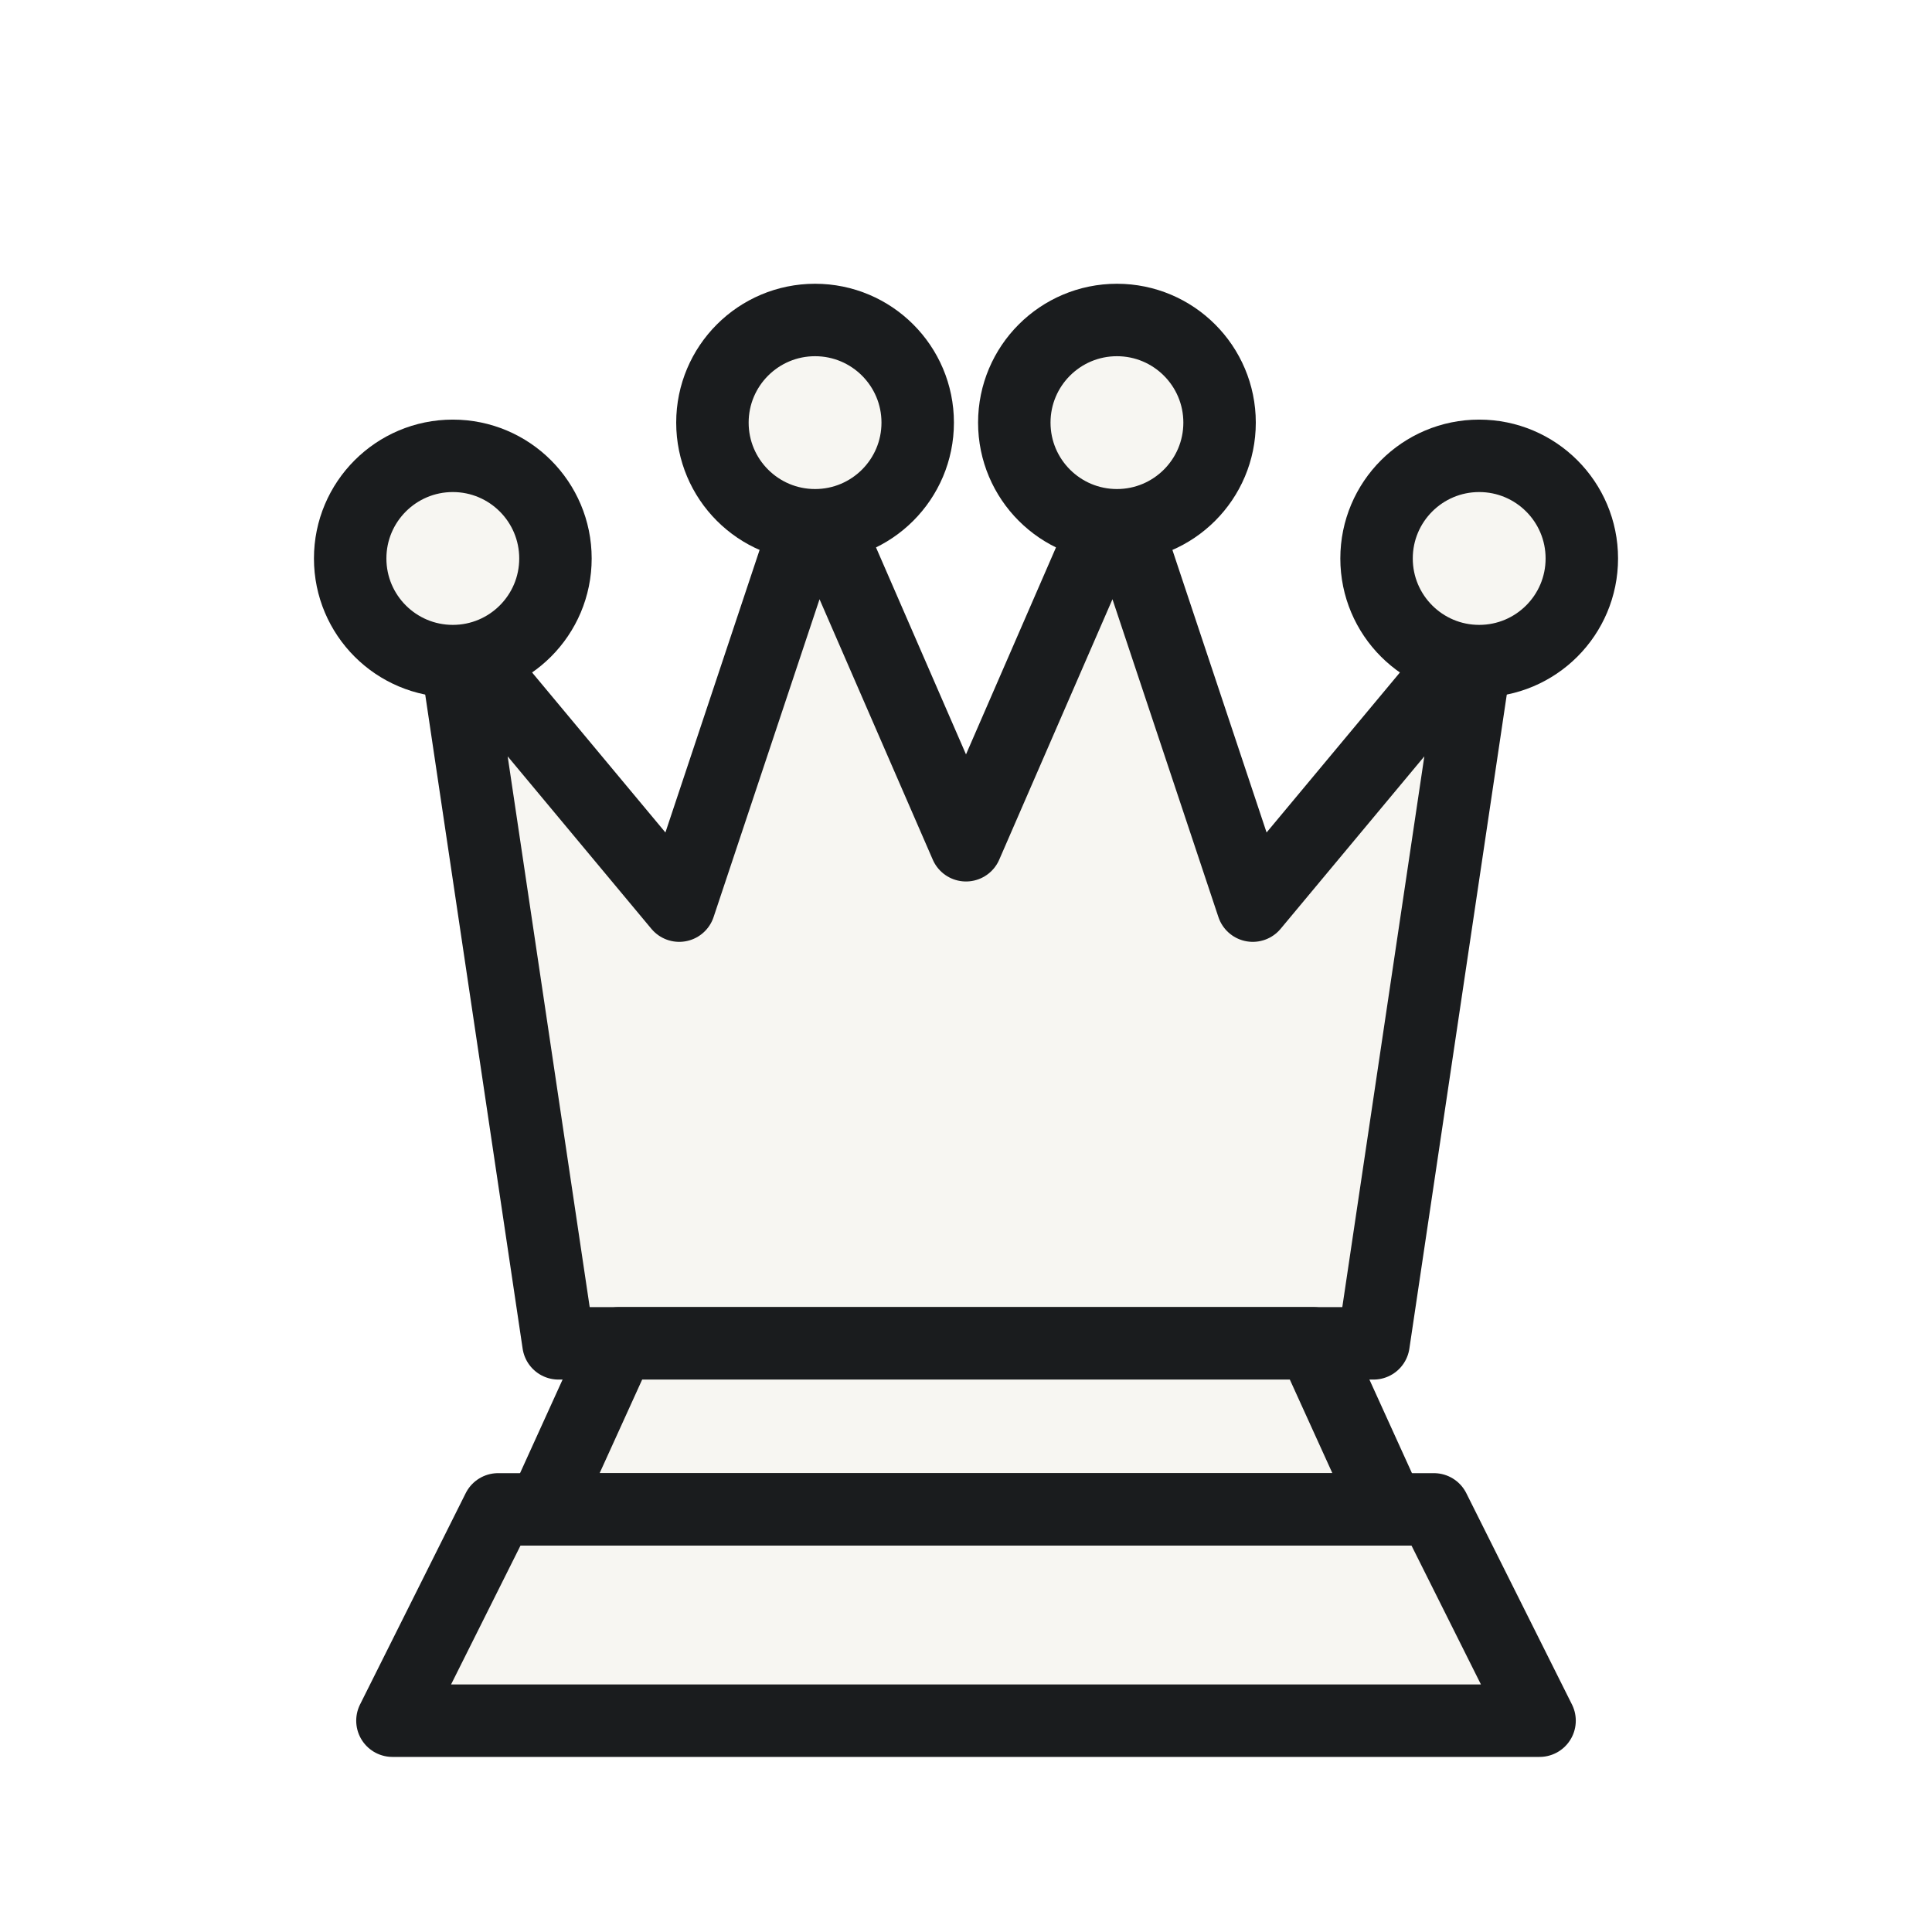
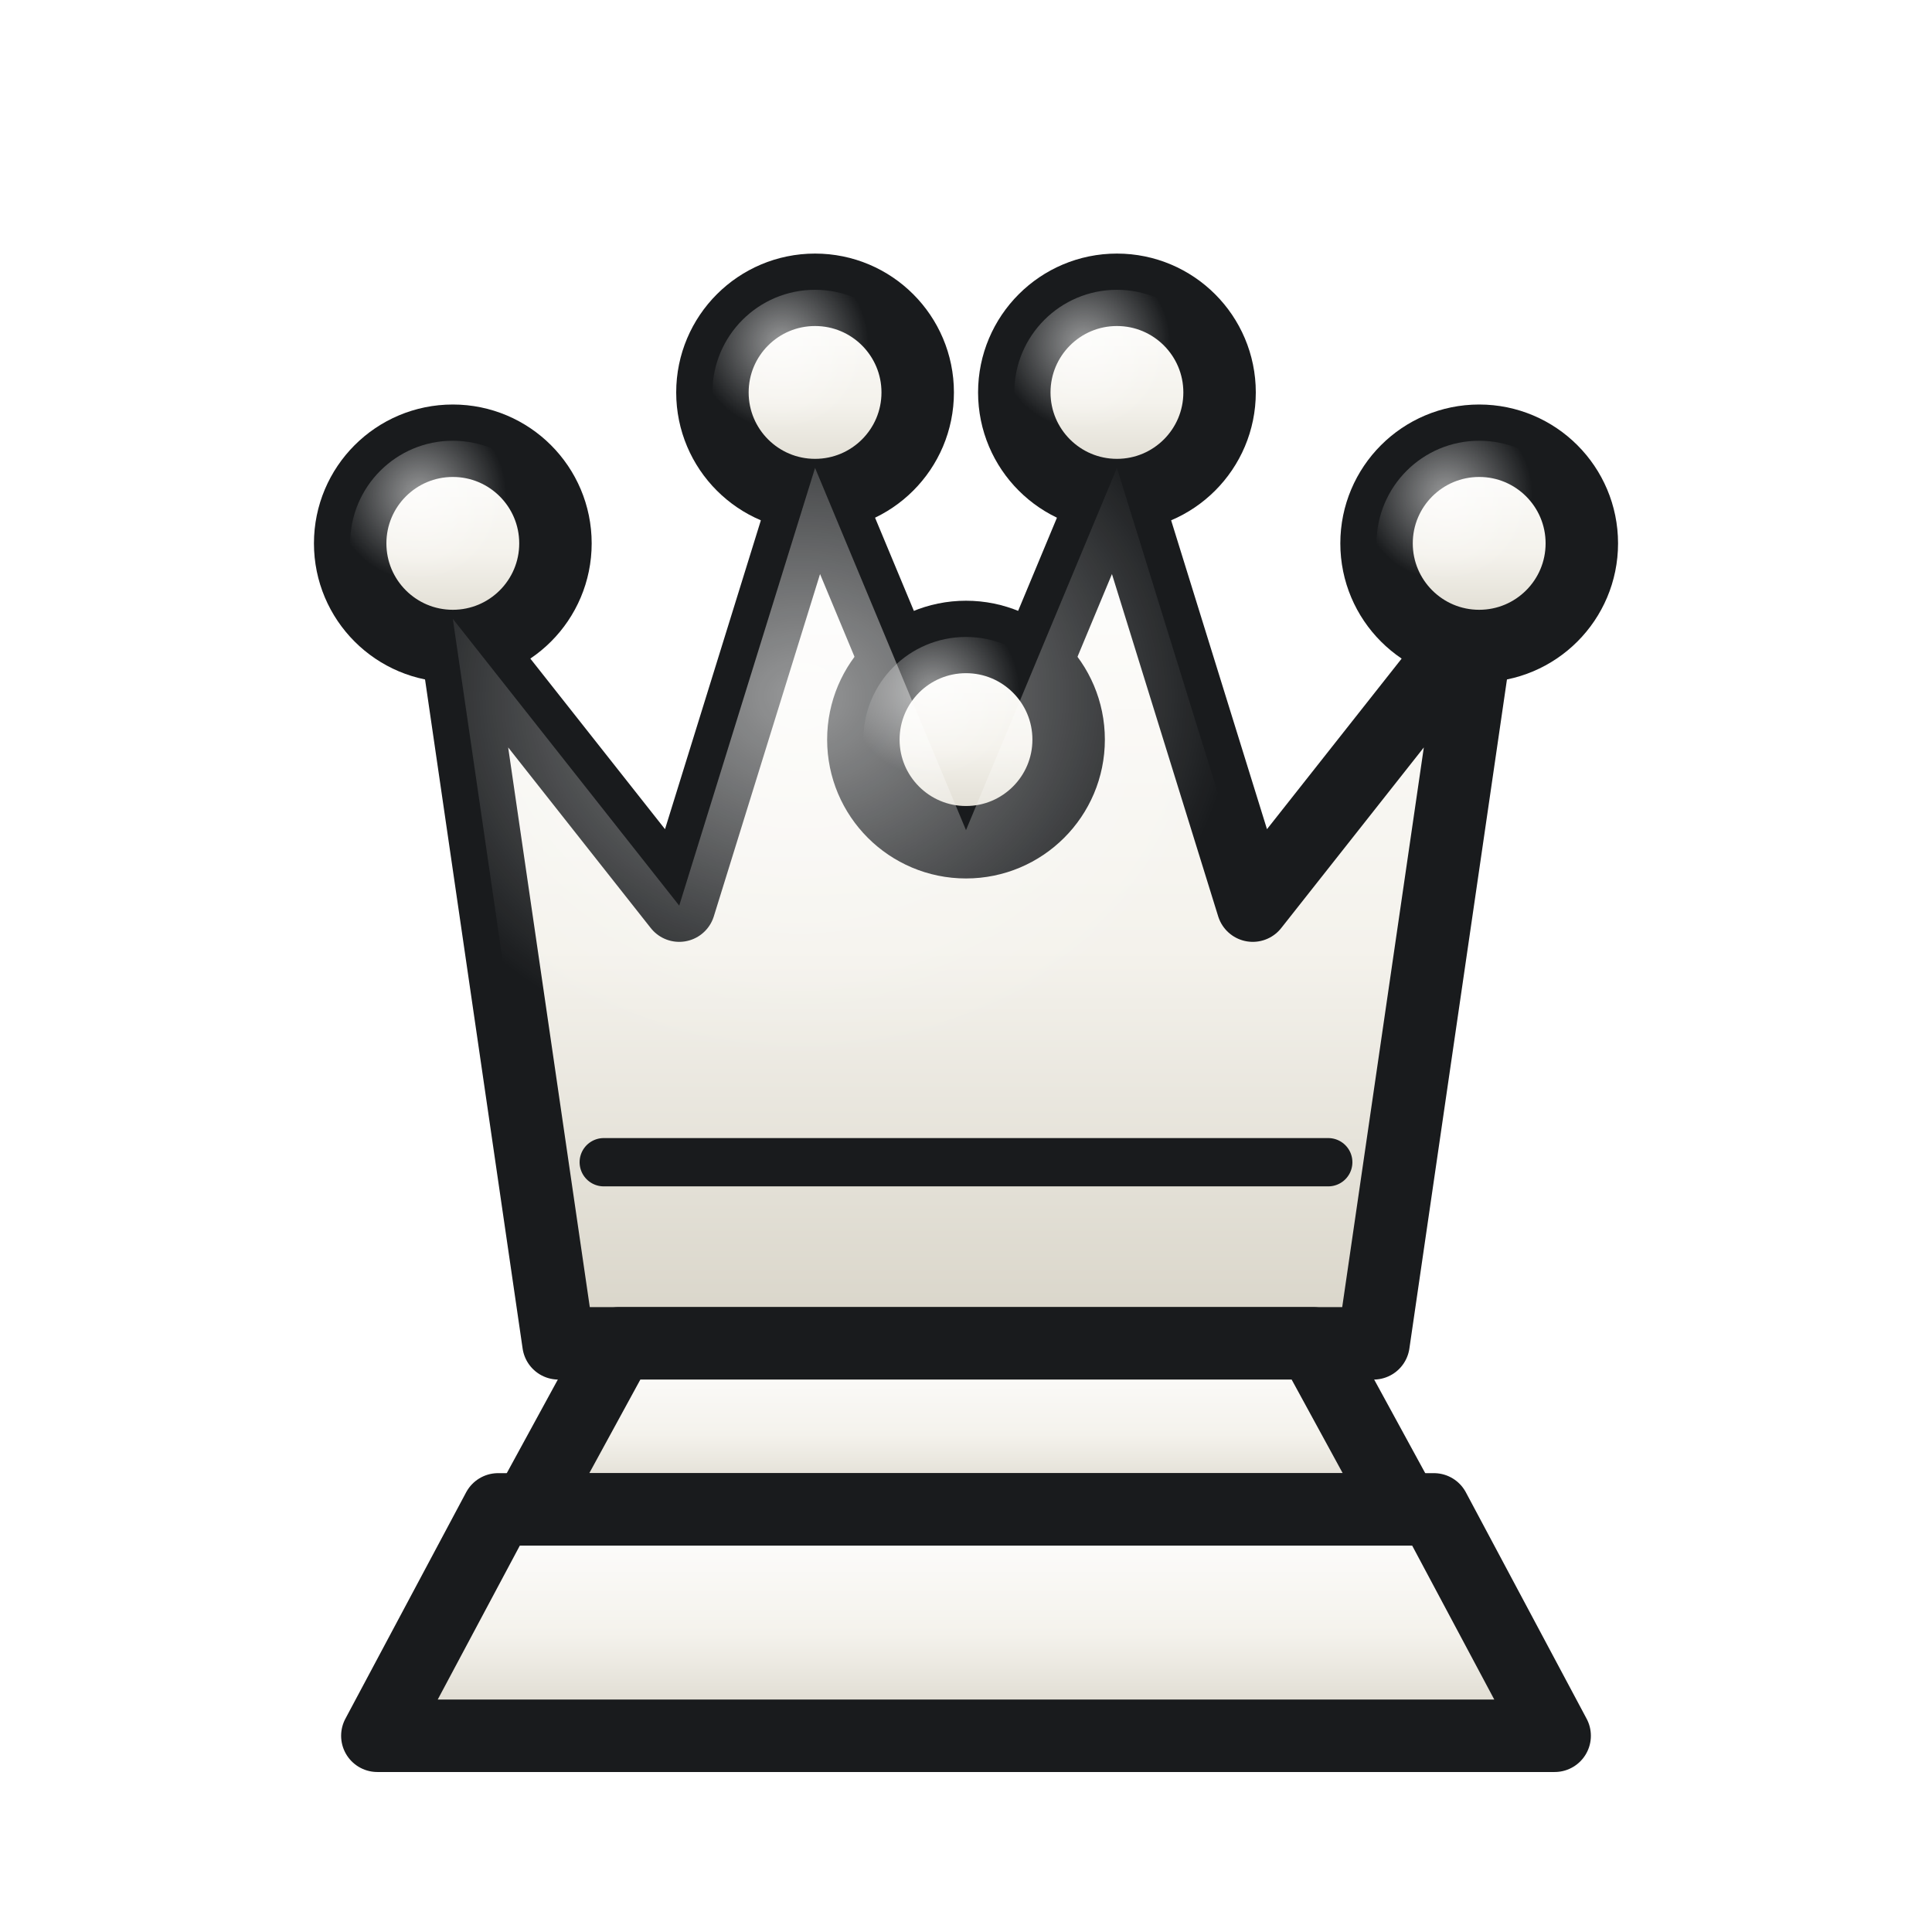
<svg xmlns="http://www.w3.org/2000/svg" width="64" height="64" viewBox="0 0 64 64">
-   <g fill="#F7F6F2" stroke="#1A1C1E" stroke-width="2.4" stroke-linejoin="round" stroke-linecap="round">
-     <path d="M 18.5 44.5 L 15 21 L 22.5 30 L 27 16.5 L 32 28 L 37 16.5 L 41.5 30 L 49 21 L 45.5 44.5 Z" />
-     <circle cx="15" cy="18.5" r="3.4" />
-     <circle cx="27" cy="14" r="3.4" />
-     <circle cx="37" cy="14" r="3.4" />
-     <circle cx="49" cy="18.5" r="3.4" />
-     <path d="M 18 50 L 46 50 L 43.5 44.5 L 20.5 44.5 Z" />
-     <path d="M 13 57 L 51 57 L 47.5 50 L 16.5 50 Z" />
+   <defs>
+     <linearGradient id="body" x1="0" y1="0" x2="0" y2="1">
+       <stop offset="0" stop-color="#FFFFFF" />
+       <stop offset="0.55" stop-color="#F4F2EC" />
+       <stop offset="1" stop-color="#D8D4C8" />
+     </linearGradient>
+     <radialGradient id="sheen" cx="0.34" cy="0.26" r="0.42">
+       <stop offset="0" stop-color="#FFFFFF" stop-opacity="0.55" />
+       <stop offset="1" stop-color="#FFFFFF" stop-opacity="0" />
+     </radialGradient>
+   </defs>
+   <g fill="url(#body)" stroke="#191B1D" stroke-width="2.4" stroke-linejoin="round" stroke-linecap="round">
+     <path d="M 18.5 44.5 L 15 20.5 L 22.5 30 L 27 15.5 L 32 27.5 L 37 15.5 L 41.5 30 L 49 20.5 L 45.5 44.5 Z" />
+     <circle cx="15" cy="18" r="3.4" />
+     <circle cx="27" cy="13" r="3.4" />
+     <circle cx="32" cy="24.5" r="3.4" />
+     <circle cx="37" cy="13" r="3.4" />
+     <circle cx="49" cy="18" r="3.4" />
+     <path d="M 20 38.5 L 44 38.5" stroke-width="1.6" fill="none" />
+     <path d="M 17.5 50 L 46.5 50 L 43.5 44.5 L 20.5 44.5 Z" />
+     <path d="M 12.5 57.5 L 51.5 57.5 L 47.5 50 L 16.5 50 Z" />
+   </g>
+   <g fill="url(#sheen)" stroke="none" pointer-events="none">
+     <path d="M 18.5 44.5 L 15 20.5 L 22.5 30 L 27 15.5 L 32 27.5 L 37 15.5 L 41.5 30 L 49 20.5 L 45.5 44.5 Z" />
+     <circle cx="15" cy="18" r="3.4" />
+     <circle cx="27" cy="13" r="3.4" />
+     <circle cx="32" cy="24.5" r="3.4" />
+     <circle cx="37" cy="13" r="3.4" />
+     <circle cx="49" cy="18" r="3.4" />
+     <path d="M 20 38.5 L 44 38.5" />
  </g>
</svg>
